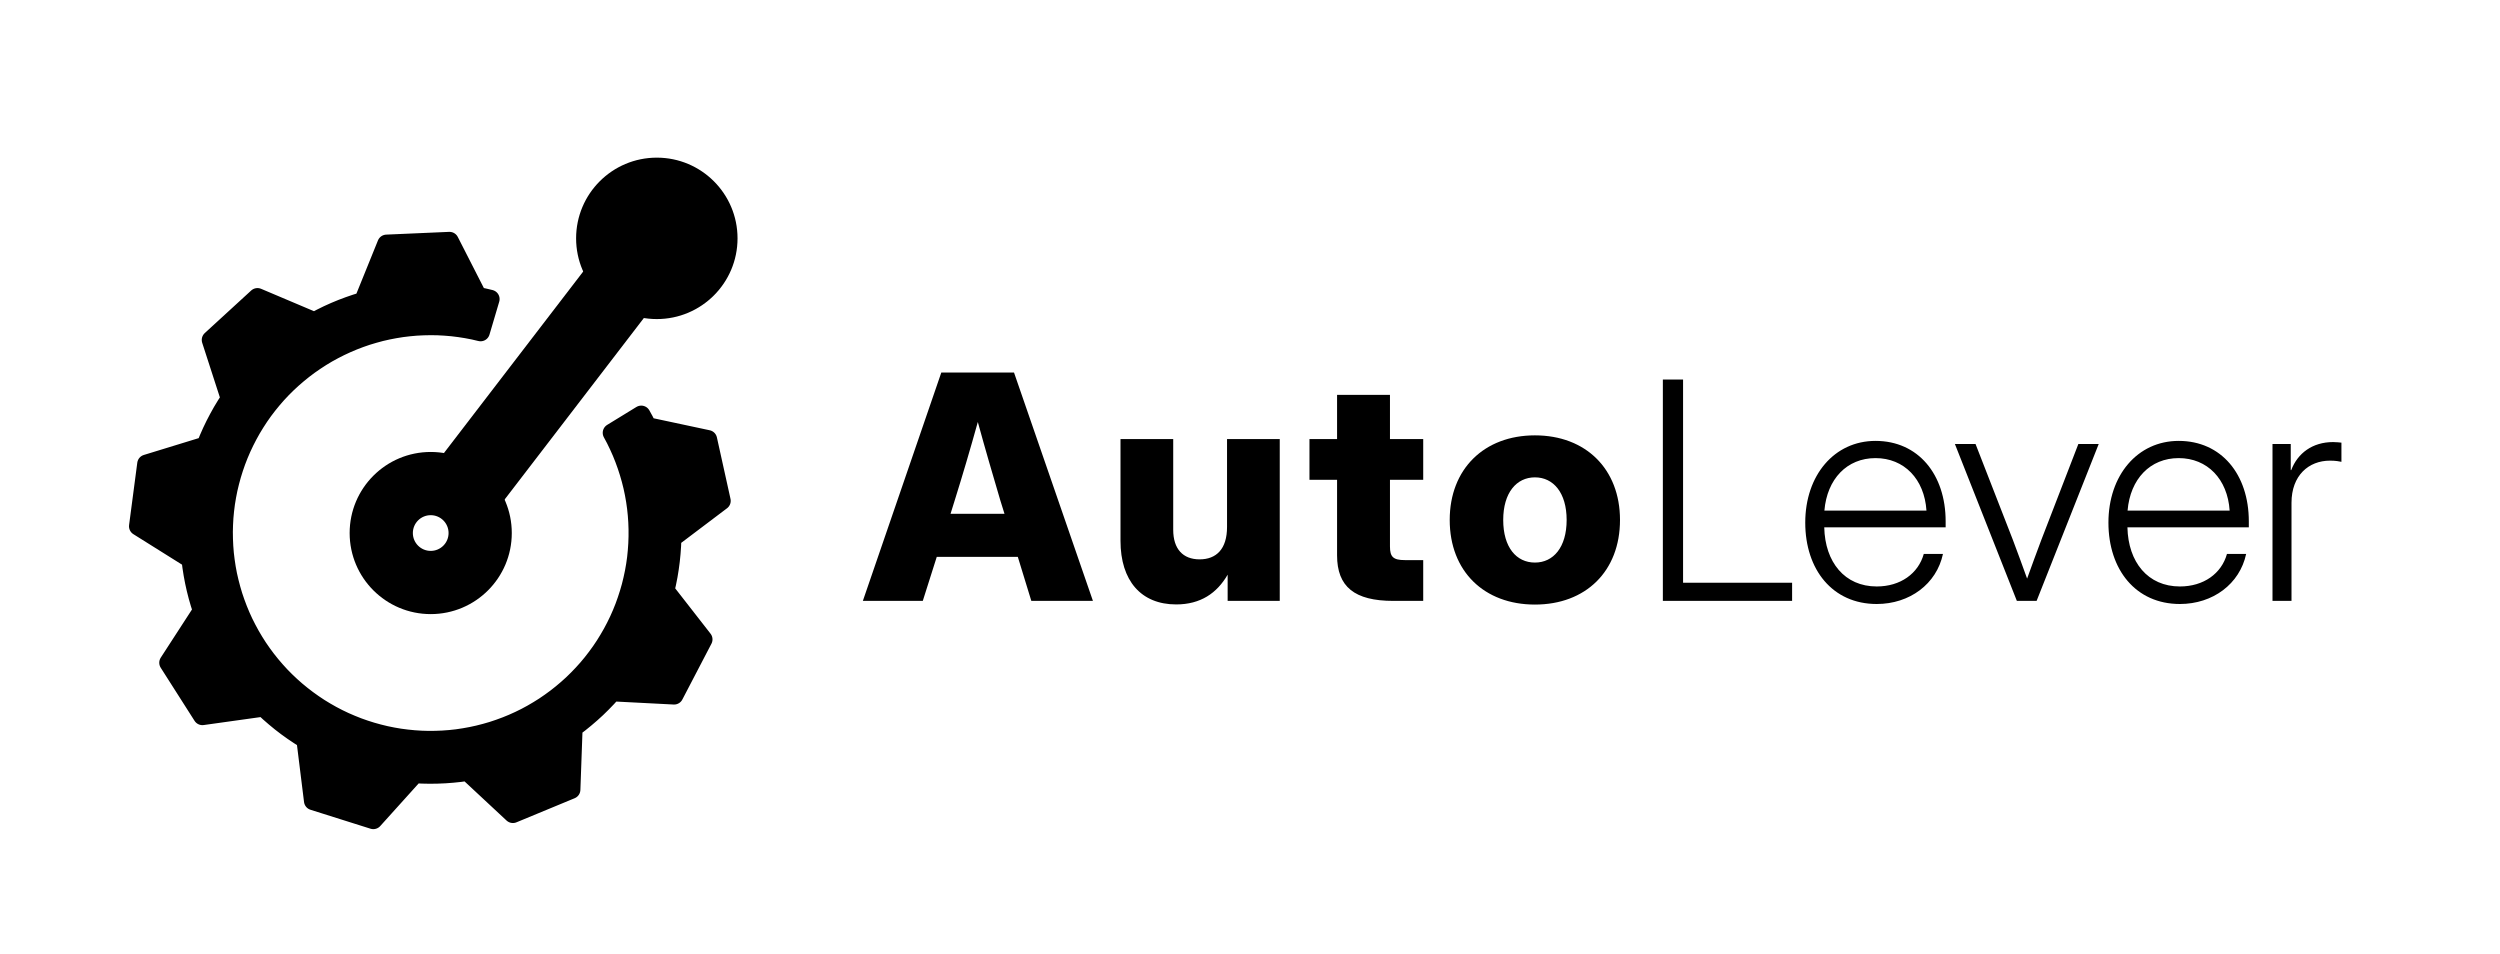
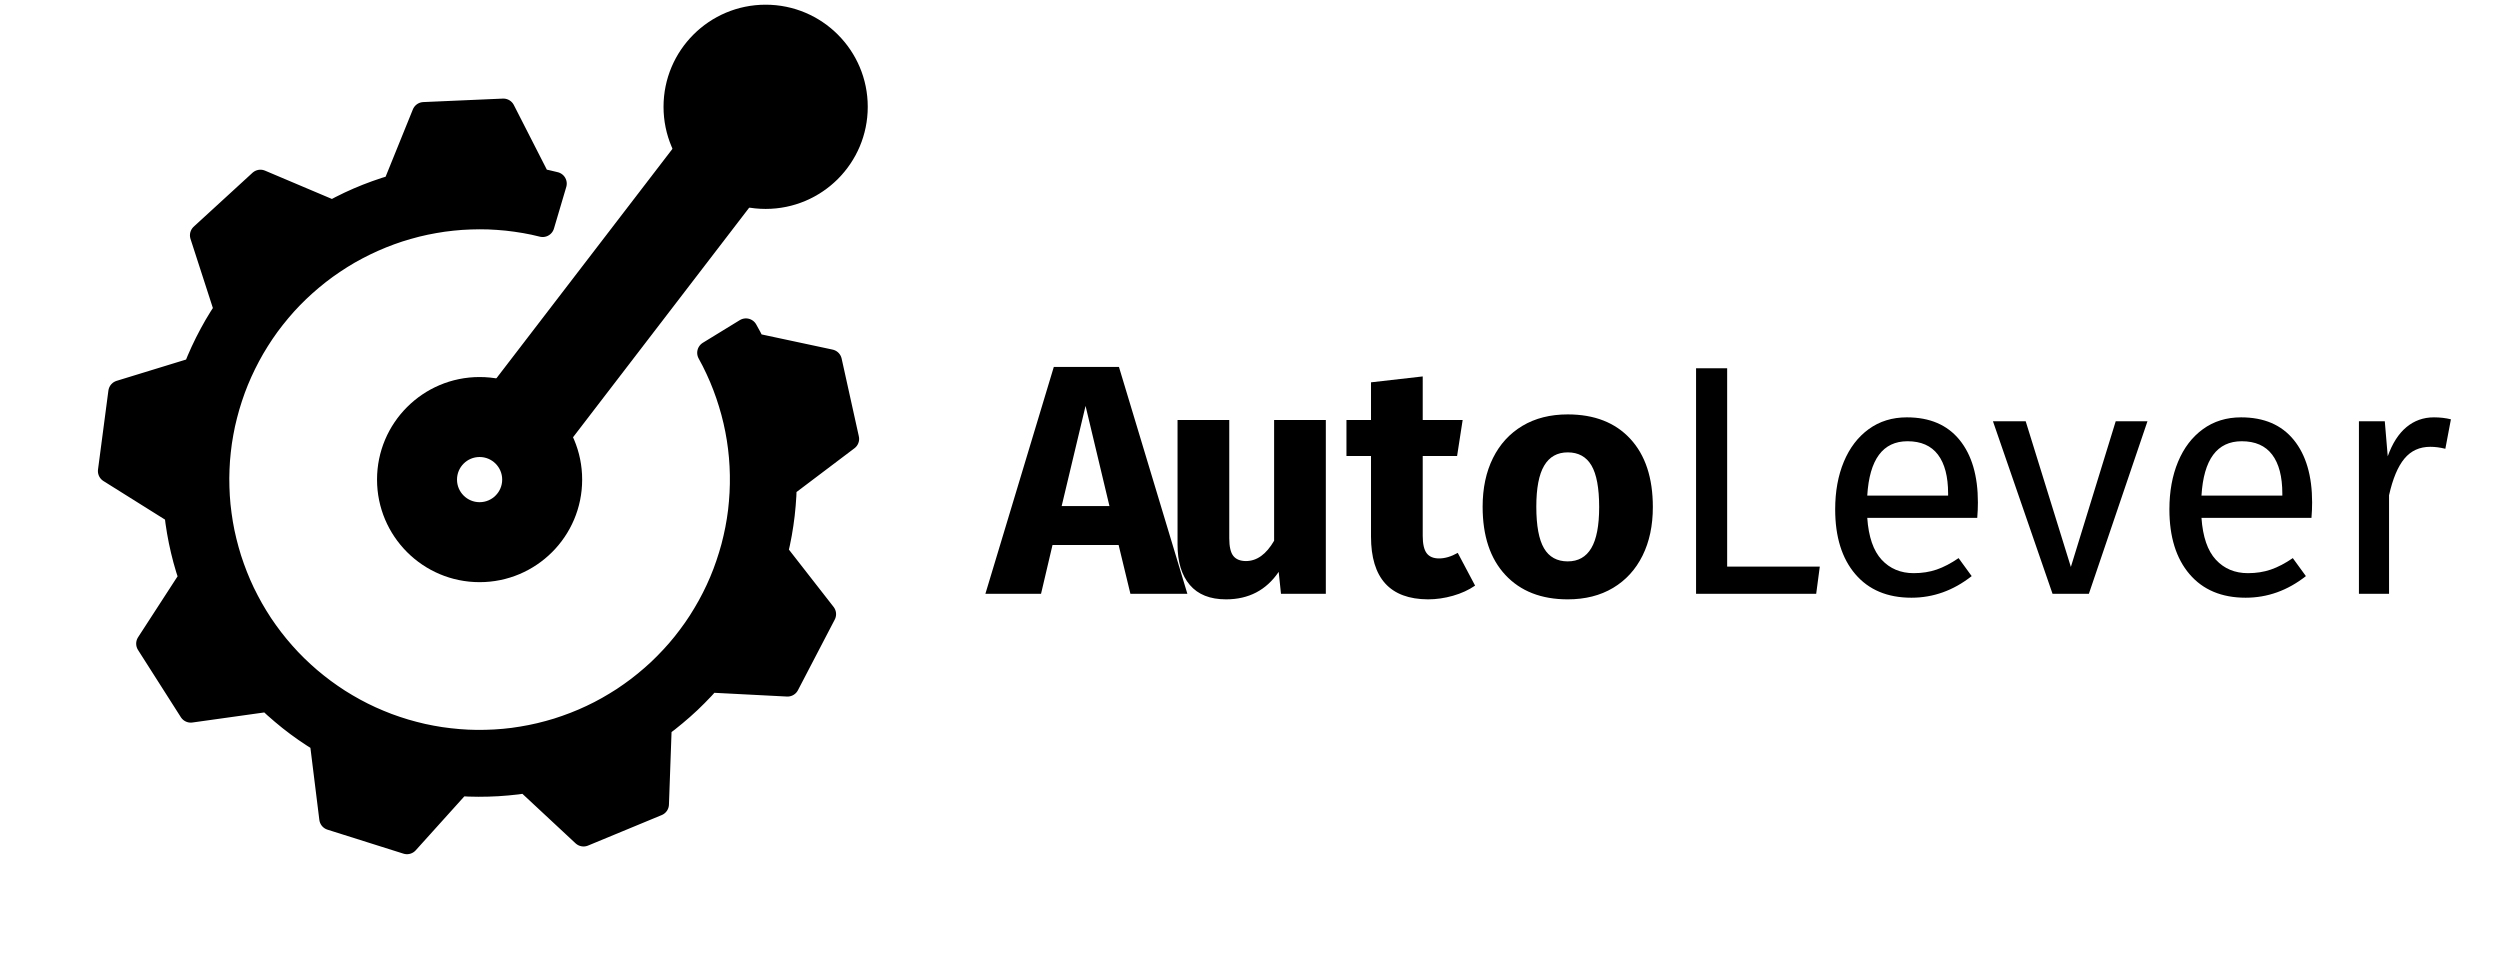
- <svg xmlns="http://www.w3.org/2000/svg" color="#000" viewBox="0 0 700 267" role="img" aria-labelledby="t">
-   <g transform="translate(-801.40 -489.75)" fill="currentColor">
-     <g transform="translate(772.98 13.03)">
-       <path d="M199.78 597.91L200.73 599.69L201.61 601.51L202.43 603.35L203.18 605.22L203.87 607.12L204.49 609.04L205.05 610.98L205.54 612.93L205.96 614.91L206.31 616.89L206.59 618.89L206.80 620.90L206.94 622.91L207.01 624.92L207.01 626.94L206.94 628.96L206.80 630.97L206.60 632.98L206.32 634.97L205.97 636.96L205.55 638.93L205.07 640.89L204.51 642.83L203.89 644.75L203.21 646.65L202.46 648.52L201.64 650.37L200.76 652.18L199.82 653.96L198.81 655.71L197.75 657.43L196.63 659.10L195.44 660.74L194.21 662.33L192.92 663.88L191.57 665.38L190.17 666.84L188.73 668.25L187.23 669.60L185.69 670.90L184.11 672.15L182.48 673.34L180.82 674.48L179.11 675.55L177.37 676.57L175.59 677.53L173.78 678.42L171.94 679.25L170.08 680.01L168.18 680.71L166.27 681.35L164.33 681.91L162.38 682.41L160.41 682.84L158.42 683.20L156.43 683.50L154.42 683.72L152.41 683.87L150.40 683.95L148.38 683.97L146.36 683.91L144.35 683.78L142.34 683.58L140.34 683.32L138.35 682.98L136.38 682.58L134.42 682.10L132.47 681.56L130.55 680.95L128.65 680.28L126.77 679.53L124.92 678.73L123.10 677.86L121.32 676.93L119.56 675.93L117.84 674.88L116.16 673.76L114.52 672.59L112.92 671.36L111.36 670.08L109.85 668.74L108.39 667.36L106.97 665.92L105.61 664.43L104.30 662.90L103.04 661.32L101.84 659.70L100.69 658.04L99.61 656.34L98.58 654.60L97.62 652.83L96.71 651.03L95.87 649.19L95.10 647.33L94.39 645.44L93.74 643.53L93.17 641.60L92.66 639.65L92.21 637.68L91.84 635.70L91.54 633.70L91.30 631.70L91.14 629.69L91.05 627.68L91.02 625.66L91.07 623.64L91.18 621.63L91.37 619.62L91.62 617.62L91.95 615.63L92.34 613.65L92.81 611.69L93.34 609.74L93.94 607.81L94.60 605.91L95.33 604.03L96.13 602.17L96.99 600.35L97.91 598.56L98.89 596.80L99.94 595.07L101.04 593.38L102.20 591.73L103.42 590.13L104.70 588.56L106.02 587.04L107.40 585.57L108.83 584.15L110.31 582.78L111.84 581.46L113.41 580.19L115.02 578.98L116.68 577.83L118.37 576.73L120.10 575.69L121.87 574.72L123.66 573.81L125.49 572.96L127.35 572.17L129.23 571.45L131.14 570.79L133.07 570.21L135.02 569.68L136.99 569.23L138.97 568.85L140.96 568.53L142.96 568.29L144.97 568.11L146.99 568.01L149.00 567.97L151.02 568.00L153.03 568.11L155.04 568.28L157.05 568.53L159.04 568.84L161.02 569.22L162.98 569.68L165.71 560.46L163.94 560.04L162.15 559.66L154.28 544.24L136.66 545.01L130.16 561.06L128.13 561.68L126.12 562.37L124.13 563.12L122.17 563.93L120.24 564.80L118.33 565.74L116.46 566.73L100.51 559.98L87.51 571.90L92.84 588.37L91.69 590.15L90.59 591.97L89.56 593.82L88.58 595.70L87.66 597.61L86.80 599.55L86.00 601.52L69.44 606.60L67.14 624.08L81.82 633.28L82.08 635.38L82.41 637.48L82.80 639.56L83.26 641.64L83.78 643.69L84.37 645.73L85.03 647.75L75.61 662.28L85.09 677.16L102.23 674.76L103.79 676.21L105.39 677.60L107.03 678.95L108.71 680.24L110.44 681.48L112.20 682.66L114.00 683.79L116.13 700.97L132.95 706.28L144.54 693.42L146.66 693.53L148.79 693.57L150.91 693.54L153.03 693.45L155.14 693.29L157.26 693.07L159.36 692.77L172.03 704.57L188.33 697.82L188.95 680.52L190.64 679.24L192.29 677.90L193.90 676.52L195.47 675.09L196.99 673.60L198.46 672.08L199.88 670.50L217.17 671.39L225.32 655.75L214.67 642.09L215.14 640.02L215.55 637.94L215.89 635.84L216.17 633.74L216.38 631.63L216.53 629.51L216.61 627.39L230.42 616.96L226.61 599.74L209.67 596.12L208.85 594.49L207.97 592.89Z" stroke="#000" stroke-width="5.2" stroke-linejoin="round" />
-       <path d="M159.98 611.69L212.33 543.46" fill="none" stroke="#000" stroke-width="21.4" stroke-linecap="round" />
-       <path fill-rule="evenodd" d="M126.32 625.97a22.7 22.7 0 1 0 45.4 0a22.7 22.7 0 1 0 -45.4 0M144.02 625.97a5 5 0 1 0 10 0a5 5 0 1 0 -10 0" />
-       <circle cx="212.33" cy="543.46" r="22.6" />
-     </g>
-     <path d="M1043 658H1059.78L1063.69 645.68H1086.39L1090.17 658H1107.42L1085.32 594.05H1064.97ZM1067.55 633.62 1068.71 629.89C1070.94 622.76 1073 615.77 1075.19 607.91C1077.34 615.77 1079.4 622.76 1081.5 629.89L1082.66 633.62Z M1130.72 658.99C1137.54 658.99 1142.14 655.85 1145.14 650.66V658H1159.73V612.68H1144.97V637.31C1144.97 643.49 1141.97 646.37 1137.29 646.37C1132.61 646.37 1129.9 643.45 1129.9 638.09V612.68H1115.14V641.18C1115.14 652.33 1120.89 658.99 1130.72 658.99Z M1199.9 612.68H1190.59V600.32H1175.78V612.68H1168.05V624.09H1175.78V645.25C1175.78 654.05 1180.67 658 1191.53 658H1199.9V646.58H1194.79C1191.49 646.58 1190.59 645.68 1190.59 642.76V624.09H1199.9Z M1231.18 659.03C1245.39 659.03 1255 649.72 1255 635.34C1255 621.05 1245.39 611.65 1231.18 611.65C1216.97 611.65 1207.32 621.05 1207.32 635.34C1207.32 649.72 1216.97 659.03 1231.18 659.03ZM1231.18 647.27C1225.99 647.27 1222.3 643.02 1222.3 635.34C1222.3 627.7 1226.03 623.41 1231.18 623.41C1236.33 623.41 1240.06 627.7 1240.06 635.34C1240.06 643.02 1236.33 647.27 1231.18 647.27Z" />
-     <path d="M1267 658H1303.19V652.92H1272.66V596.01H1267Z M1326.88 658.87C1336.11 658.87 1343.64 653.26 1345.43 644.85H1340.06C1338.52 650.35 1333.53 653.96 1326.88 653.96C1317.93 653.96 1312.4 647.18 1312.19 637.41H1346.18V635.74C1346.18 622.56 1338.48 613.2 1326.54 613.2C1315.02 613.2 1306.87 622.81 1306.87 636.08C1306.87 649.26 1314.52 658.87 1326.88 658.87ZM1312.23 632.71C1312.98 623.85 1318.56 618.02 1326.54 618.02C1334.57 618.02 1340.23 623.89 1340.81 632.71Z M1366.12 658H1371.65L1389.04 614.07H1383.34L1372.98 640.9C1371.61 644.52 1370.28 648.18 1368.99 651.76C1367.7 648.18 1366.37 644.52 1365 640.9L1354.55 614.07H1348.77Z M1411.77 658.87C1421 658.87 1428.53 653.26 1430.32 644.85H1424.95C1423.42 650.35 1418.42 653.96 1411.77 653.96C1402.82 653.96 1397.29 647.18 1397.08 637.41H1431.07V635.74C1431.07 622.56 1423.37 613.2 1411.43 613.2C1399.91 613.2 1391.76 622.81 1391.76 636.08C1391.76 649.26 1399.41 658.87 1411.77 658.87ZM1397.12 632.71C1397.87 623.85 1403.45 618.02 1411.43 618.02C1419.46 618.02 1425.12 623.89 1425.7 632.71Z M1437.7 658H1443.02V630.54C1443.02 622.89 1447.81 618.73 1453.8 618.73C1455.34 618.73 1456.5 618.94 1457 619.06V613.69C1456.46 613.65 1455.71 613.53 1454.67 613.53C1448.89 613.53 1444.73 616.65 1442.94 621.39H1442.81V614.07H1437.7Z" />
+ <svg xmlns="http://www.w3.org/2000/svg" viewBox="0 0 328.4 126" fill="currentColor" color="#000" role="img" aria-label="AutoLever">
+   <g transform="scale(0.5935) translate(-42.87 -519.82)">
+     <path d="M199.78 597.91L200.73 599.69L201.61 601.51L202.43 603.35L203.18 605.22L203.87 607.12L204.49 609.04L205.05 610.98L205.54 612.93L205.96 614.91L206.31 616.89L206.59 618.89L206.80 620.90L206.94 622.91L207.01 624.92L207.01 626.94L206.94 628.96L206.80 630.97L206.60 632.98L206.32 634.97L205.97 636.96L205.55 638.93L205.07 640.89L204.51 642.83L203.89 644.75L203.21 646.65L202.46 648.52L201.64 650.37L200.76 652.18L199.82 653.96L198.81 655.71L197.75 657.43L196.63 659.10L195.44 660.74L194.21 662.33L192.92 663.88L191.57 665.38L190.17 666.84L188.73 668.25L187.23 669.60L185.69 670.90L184.11 672.15L182.48 673.34L180.82 674.48L179.11 675.55L177.37 676.57L175.59 677.53L173.78 678.42L171.94 679.25L170.08 680.01L168.18 680.71L166.27 681.35L164.33 681.91L162.38 682.41L160.41 682.84L158.42 683.20L156.43 683.50L154.42 683.72L152.41 683.87L150.40 683.95L148.38 683.97L146.36 683.91L144.35 683.78L142.34 683.58L140.34 683.32L138.35 682.98L136.38 682.58L134.42 682.10L132.47 681.56L130.55 680.95L128.65 680.28L126.77 679.53L124.92 678.73L123.10 677.86L121.32 676.93L119.56 675.93L117.84 674.88L116.16 673.76L114.52 672.59L112.92 671.36L111.36 670.08L109.85 668.74L108.39 667.36L106.97 665.92L105.61 664.43L104.30 662.90L103.04 661.32L101.84 659.70L100.69 658.04L99.61 656.34L98.58 654.60L97.62 652.83L96.71 651.03L95.87 649.19L95.10 647.33L94.39 645.44L93.74 643.53L93.17 641.60L92.66 639.65L92.21 637.68L91.84 635.70L91.54 633.70L91.30 631.70L91.14 629.69L91.05 627.68L91.02 625.66L91.07 623.64L91.18 621.63L91.37 619.62L91.62 617.62L91.95 615.63L92.34 613.65L92.81 611.69L93.34 609.74L93.94 607.81L94.60 605.91L95.33 604.03L96.13 602.17L96.99 600.35L97.91 598.56L98.89 596.80L99.94 595.07L101.04 593.38L102.20 591.73L103.42 590.13L104.70 588.56L106.02 587.04L107.40 585.57L108.83 584.15L110.31 582.78L111.84 581.46L113.41 580.19L115.02 578.98L116.68 577.83L118.37 576.73L120.10 575.69L121.87 574.72L123.66 573.81L125.49 572.96L127.35 572.17L129.23 571.45L131.14 570.79L133.07 570.21L135.02 569.68L136.99 569.23L138.97 568.85L140.96 568.53L142.96 568.29L144.97 568.11L146.99 568.01L149.00 567.97L151.02 568.00L153.03 568.11L155.04 568.28L157.05 568.53L159.04 568.84L161.02 569.22L162.98 569.68L165.71 560.46L163.94 560.04L162.15 559.66L154.28 544.24L136.66 545.01L130.16 561.06L128.13 561.68L126.12 562.37L124.13 563.12L122.17 563.93L120.24 564.80L118.33 565.74L116.46 566.73L100.51 559.98L87.51 571.90L92.84 588.37L91.69 590.15L90.59 591.97L89.56 593.82L88.58 595.70L87.66 597.61L86.80 599.55L86.00 601.52L69.44 606.60L67.14 624.08L81.82 633.28L82.08 635.38L82.41 637.48L82.80 639.56L83.26 641.64L83.78 643.69L84.37 645.73L85.03 647.75L75.61 662.28L85.09 677.16L102.23 674.76L103.79 676.21L105.39 677.60L107.03 678.95L108.71 680.24L110.44 681.48L112.20 682.66L114.00 683.79L116.13 700.97L132.95 706.28L144.54 693.42L146.66 693.53L148.79 693.57L150.91 693.54L153.03 693.45L155.14 693.29L157.26 693.07L159.36 692.77L172.03 704.57L188.33 697.82L188.95 680.52L190.64 679.24L192.29 677.90L193.90 676.52L195.47 675.09L196.99 673.60L198.46 672.08L199.88 670.50L217.17 671.39L225.32 655.75L214.67 642.09L215.14 640.02L215.55 637.94L215.89 635.84L216.17 633.74L216.38 631.63L216.53 629.51L216.61 627.39L230.42 616.96L226.61 599.74L209.67 596.12L208.85 594.49L207.97 592.89Z" stroke="#000" stroke-width="5.2" stroke-linejoin="round" />
+     <path d="M159.98 611.69L212.33 543.46" fill="none" stroke="#000" stroke-width="21.4" stroke-linecap="round" />
+     <path fill-rule="evenodd" d="M126.32 625.97a22.7 22.7 0 1 0 45.4 0a22.7 22.7 0 1 0 -45.4 0M144.02 625.97a5 5 0 1 0 10 0a5 5 0 1 0 -10 0" />
+     <circle cx="212.33" cy="543.46" r="22.6" />
  </g>
+   <path d="M146.942 71.593H138.256L136.751 78.0H129.441L138.428 48.201H146.985L155.972 78.0H148.49ZM145.738 66.476 142.599 53.318 139.46 66.476Z M174.161 78.0H168.27L167.969 75.119Q165.518 78.731 161.046 78.731Q157.907 78.731 156.295 76.839Q154.682 74.947 154.682 71.55V55.167H161.476V70.69Q161.476 72.367 162.014 73.034Q162.551 73.7 163.669 73.7Q165.819 73.7 167.367 71.034V55.167H174.161Z M193.769 76.925Q192.522 77.785 190.867 78.258Q189.211 78.731 187.577 78.731Q180.095 78.688 180.095 70.475V59.897H176.87V55.167H180.095V50.222L186.889 49.448V55.167H192.135L191.404 59.897H186.889V70.389Q186.889 71.98 187.405 72.668Q187.921 73.356 189.039 73.356Q190.2 73.356 191.49 72.625Z M217.118 66.605Q217.118 70.26 215.763 72.99Q214.409 75.721 211.894 77.226Q209.378 78.731 205.938 78.731Q200.735 78.731 197.747 75.528Q194.758 72.324 194.758 66.562Q194.758 62.907 196.113 60.177Q197.467 57.446 199.983 55.941Q202.498 54.436 205.938 54.436Q211.184 54.436 214.151 57.64Q217.118 60.843 217.118 66.605ZM201.81 66.562Q201.81 70.303 202.821 72.023Q203.831 73.743 205.938 73.743Q208.002 73.743 209.034 72.001Q210.066 70.26 210.066 66.605Q210.066 62.864 209.055 61.144Q208.045 59.424 205.938 59.424Q203.874 59.424 202.842 61.166Q201.81 62.907 201.81 66.562Z" />
+   <path d="M226.879 74.431H239.048L238.575 78.0H222.794V48.373H226.879Z M259.731 68.024H245.283Q245.541 71.765 247.175 73.528Q248.809 75.291 251.389 75.291Q253.023 75.291 254.399 74.818Q255.775 74.345 257.28 73.313L259.0 75.678Q255.388 78.516 251.088 78.516Q246.358 78.516 243.714 75.42Q241.069 72.324 241.069 66.906Q241.069 63.38 242.208 60.65Q243.348 57.919 245.476 56.371Q247.605 54.823 250.486 54.823Q255.001 54.823 257.409 57.79Q259.817 60.757 259.817 66.003Q259.817 66.992 259.731 68.024ZM255.904 64.842Q255.904 61.488 254.571 59.725Q253.238 57.962 250.572 57.962Q245.713 57.962 245.283 65.1H255.904Z M274.394 78.0H269.621L261.795 55.339H266.095L272.029 74.474L277.92 55.339H282.091Z M303.634 68.024H289.186Q289.444 71.765 291.078 73.528Q292.712 75.291 295.292 75.291Q296.926 75.291 298.302 74.818Q299.678 74.345 301.183 73.313L302.903 75.678Q299.291 78.516 294.991 78.516Q290.261 78.516 287.617 75.42Q284.972 72.324 284.972 66.906Q284.972 63.38 286.112 60.65Q287.251 57.919 289.38 56.371Q291.508 54.823 294.389 54.823Q298.904 54.823 301.312 57.79Q303.72 60.757 303.72 66.003Q303.72 66.992 303.634 68.024ZM299.807 64.842Q299.807 61.488 298.474 59.725Q297.141 57.962 294.475 57.962Q289.616 57.962 289.186 65.1H299.807Z M321.952 55.081 321.221 58.951Q320.189 58.693 319.243 58.693Q317.136 58.693 315.846 60.241Q314.556 61.789 313.825 65.057V78.0H309.869V55.339H313.266L313.653 59.94Q314.556 57.403 316.104 56.113Q317.652 54.823 319.716 54.823Q320.92 54.823 321.952 55.081Z" />
</svg>
